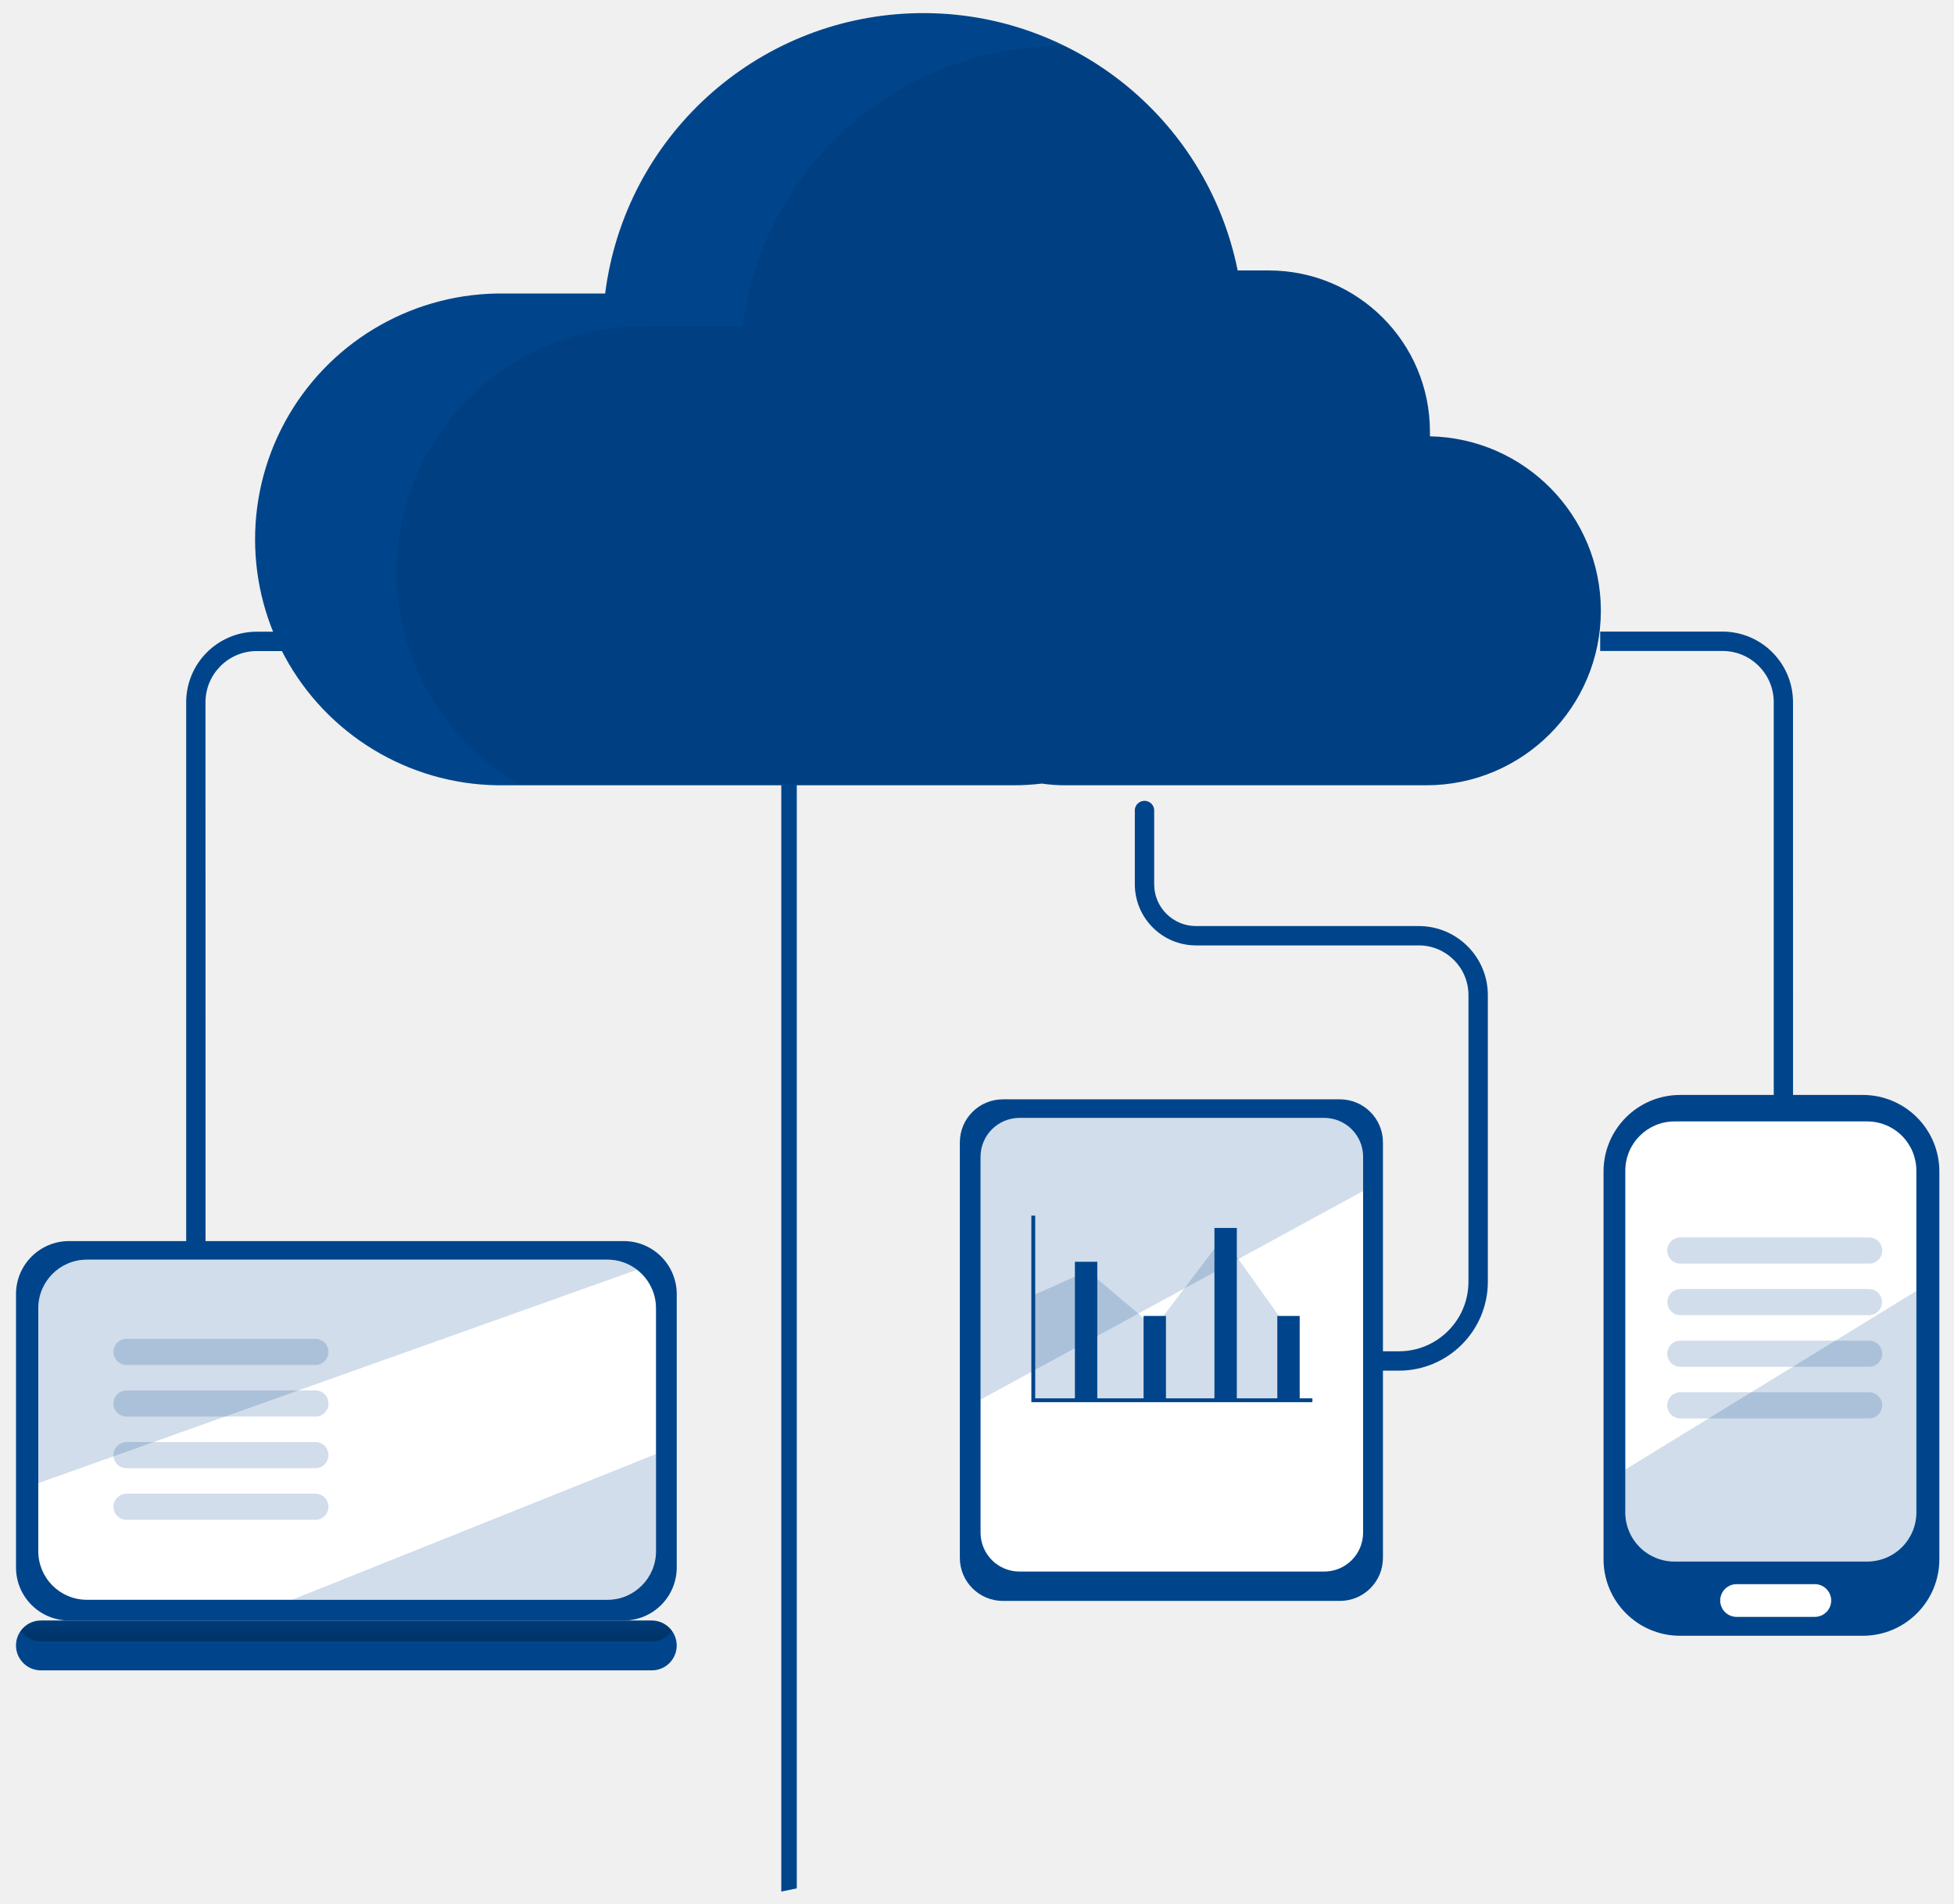
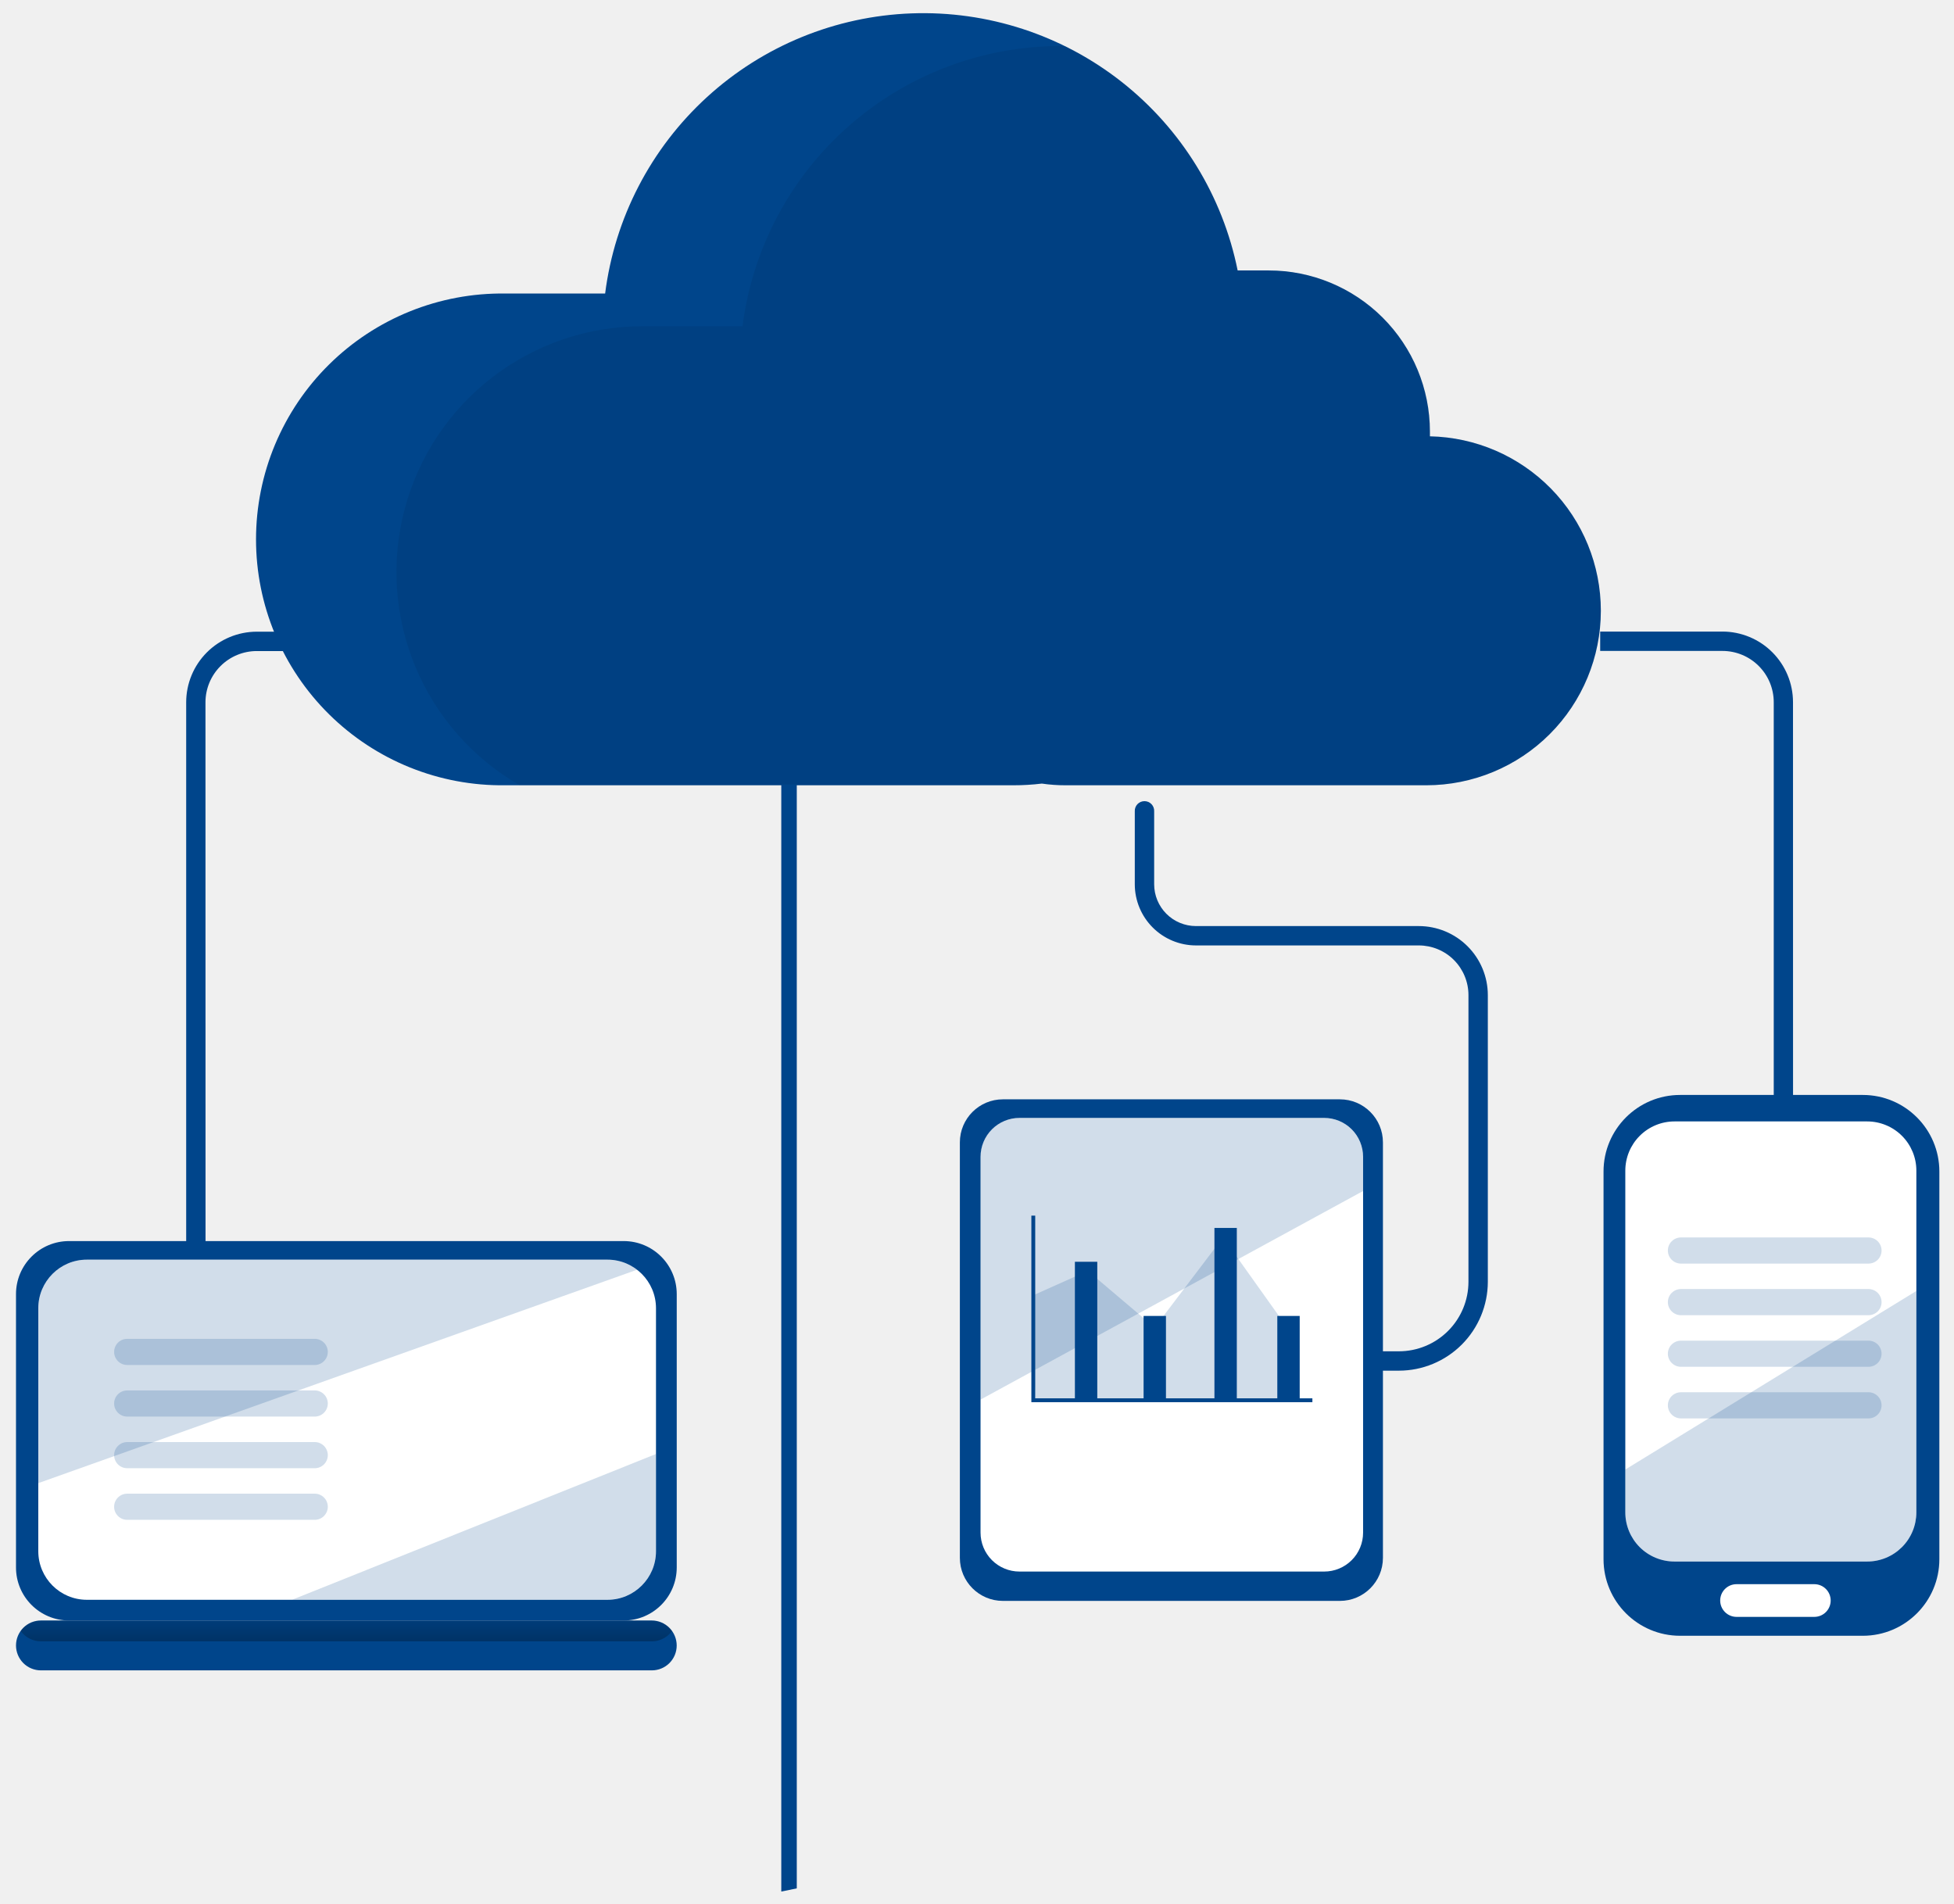
- <svg xmlns="http://www.w3.org/2000/svg" width="117" height="114" fill="none">
-   <path d="M98.205 38.922A10.453 10.453 0 0187.757 49.37H66.148a9.576 9.576 0 01-1.417-.102 14.34 14.34 0 01-1.708.102H32.59a14.724 14.724 0 110-29.444h5.996a19.204 19.204 0 0137.872-1.382h1.86a9.65 9.65 0 019.653 9.647v.286a10.443 10.443 0 0110.235 10.445z" fill="url(#paint0_linear)" />
-   <path d="M95.854 36.572a10.453 10.453 0 01-10.447 10.447H63.8a9.603 9.603 0 01-1.417-.101c-.566.068-1.136.102-1.706.101H30.24a14.724 14.724 0 110-29.444h5.995a19.201 19.201 0 0137.872-1.381h1.862a9.65 9.65 0 019.651 9.644v.288a10.446 10.446 0 0110.235 10.445z" fill="#00458B" />
-   <path d="M95.854 36.572a10.453 10.453 0 01-10.448 10.447H63.8a9.603 9.603 0 01-1.417-.101c-.566.068-1.136.102-1.706.101H31.12a14.723 14.723 0 017.344-27.485h5.997A19.206 19.206 0 0163.517 2.755h.236a19.224 19.224 0 0110.36 13.436h1.861a9.65 9.65 0 019.652 9.645v.288a10.445 10.445 0 0110.228 10.448z" fill="url(#paint1_linear)" />
-   <path d="M12.308 86.975h-1.16V42.047a4.23 4.23 0 014.226-4.224h7.323v1.16h-7.323a3.071 3.071 0 00-3.07 3.071l.004 44.92zm95.057 0h-1.158V42.047a3.07 3.07 0 00-3.07-3.07h-7.323v-1.16h7.323a4.23 4.23 0 014.223 4.223l.005 44.935z" fill="#00458B" />
-   <path d="M111.539 65.562H100.6a4.585 4.585 0 00-4.585 4.585v23.212a4.585 4.585 0 004.585 4.585h10.939a4.584 4.584 0 004.584-4.585V70.147a4.584 4.584 0 00-4.584-4.585z" fill="#00458B" />
-   <path d="M114.746 70.095v20.46a2.942 2.942 0 01-2.943 2.944h-11.539a2.943 2.943 0 01-2.945-2.944v-20.46a2.948 2.948 0 012.945-2.948h11.539a2.944 2.944 0 012.943 2.948zm-6.11 24.76h-4.656a.979.979 0 100 1.958h4.656a.98.98 0 100-1.959z" fill="#fff" />
-   <path d="M37.344 74.311H4.135a3.177 3.177 0 00-3.177 3.177v16.365a3.177 3.177 0 003.177 3.177h33.21a3.177 3.177 0 003.176-3.177V77.488a3.177 3.177 0 00-3.177-3.177z" fill="#00458B" />
-   <path d="M36.371 75.424H5.201a2.908 2.908 0 00-2.908 2.907v14.551A2.908 2.908 0 005.2 95.79h31.171a2.908 2.908 0 002.908-2.908v-14.55a2.908 2.908 0 00-2.908-2.908z" fill="#fff" />
-   <path d="M40.52 98.523a1.489 1.489 0 01-1.494 1.493H2.451a1.493 1.493 0 010-2.986h36.575a1.497 1.497 0 011.493 1.493z" fill="#00458B" />
-   <path d="M40.238 97.654a1.491 1.491 0 01-1.212.624H2.451a1.49 1.49 0 01-1.214-.624 1.47 1.47 0 011.214-.624h36.575a1.484 1.484 0 011.212.624z" fill="url(#paint2_linear)" />
-   <path d="M83.763 82.07H64.828c-.32 0-.803-.259-.803-.578 0-.319.484-.581.803-.581h18.934a4.166 4.166 0 004.165-4.162V59.58a2.974 2.974 0 00-2.972-2.972H71.61a3.666 3.666 0 01-3.66-3.66v-4.361a.582.582 0 111.159 0v4.36a2.504 2.504 0 002.501 2.502h13.346a4.136 4.136 0 014.132 4.131v17.168a5.329 5.329 0 01-5.325 5.322z" fill="#00458B" />
-   <path opacity=".18" d="M111.879 74.094h-11.227a.784.784 0 100 1.566h11.227a.784.784 0 100-1.566zm0 3.089h-11.227a.784.784 0 100 1.567h11.227a.784.784 0 100-1.567zm0 3.09h-11.227a.784.784 0 100 1.566h11.227a.784.784 0 100-1.566zm0 3.09h-11.227a.784.784 0 100 1.566h11.227a.784.784 0 100-1.566zm-93.035-3.198H7.617a.784.784 0 100 1.566h11.227a.784.784 0 100-1.566zm0 3.089H7.617a.784.784 0 100 1.566h11.227a.784.784 0 100-1.566zm0 3.092H7.617a.784.784 0 100 1.566h11.227a.784.784 0 100-1.566zm0 3.09H7.617a.784.784 0 100 1.566h11.227a.784.784 0 100-1.566z" fill="#00458B" />
-   <path opacity=".18" d="M38.143 76.028L2.293 88.805V78.334a2.91 2.91 0 012.91-2.91h31.166a2.884 2.884 0 011.774.604zm1.136 11.032v5.82a2.908 2.908 0 01-2.91 2.905H17.5l21.78-8.725z" fill="#00458B" />
-   <path d="M80.229 65.824H60.05a2.577 2.577 0 00-2.577 2.577V93.28a2.577 2.577 0 002.577 2.577h20.18a2.577 2.577 0 002.577-2.577V68.401a2.577 2.577 0 00-2.577-2.577z" fill="#00458B" />
-   <path d="M81.618 69.266V91.77a2.326 2.326 0 01-2.33 2.329H61.045a2.329 2.329 0 01-2.332-2.33V69.267a2.331 2.331 0 012.332-2.33H79.29a2.33 2.33 0 012.329 2.33z" fill="#fff" />
-   <path opacity=".18" d="M61.825 77.576l3.31-1.481 4.004 3.394 4.09-5.395 4.092 5.745v3.97H61.986l-.16-6.233z" fill="#00458B" />
-   <path d="M71.317 94.529h-1.862a.391.391 0 100 .781h1.862a.392.392 0 100-.781z" fill="url(#paint3_linear)" />
-   <path d="M78.582 83.958H61.755v-11.17h.231v10.939h16.596v.231z" fill="#00458B" />
-   <path d="M65.702 75.551h-1.34v8.258h1.34v-8.258zm8.355-2.026h-1.34v10.287h1.34V73.525zm-4.243 5.269h-1.34v5.015h1.34v-5.015zm8.008 0h-1.34v5.015h1.34v-5.015z" fill="#00458B" />
-   <path opacity=".18" d="M81.618 69.266v2.048L58.705 83.807V69.266a2.331 2.331 0 012.331-2.33h18.245a2.328 2.328 0 012.337 2.33zm33.128 9.191v12.099a2.941 2.941 0 01-2.943 2.943h-11.539a2.943 2.943 0 01-2.945-2.944V87.99l17.42-10.688.007 1.155z" fill="#00458B" />
-   <path d="M47.71 113.069l-.929.191V46.972h.928v66.097z" fill="#00458B" />
+ <svg xmlns="http://www.w3.org/2000/svg" width="117" height="114" viewBox="0 0 117 114" fill="none">
+   <path d="M98.205 38.922C98.203 41.692 97.102 44.349 95.143 46.308C93.184 48.267 90.527 49.368 87.757 49.37H66.148C65.674 49.371 65.2 49.337 64.731 49.268C64.164 49.336 63.594 49.37 63.023 49.37H32.59C30.64 49.394 28.706 49.032 26.898 48.303C25.09 47.574 23.445 46.494 22.058 45.124C20.671 43.755 19.57 42.123 18.819 40.325C18.067 38.526 17.68 36.597 17.68 34.648C17.68 32.698 18.067 30.769 18.819 28.97C19.57 27.172 20.671 25.541 22.058 24.171C23.445 22.802 25.09 21.721 26.898 20.992C28.706 20.264 30.64 19.901 32.59 19.926H38.585C39.16 15.41 41.321 11.246 44.682 8.176C48.043 5.106 52.385 3.33 56.934 3.164C61.483 2.998 65.943 4.453 69.519 7.27C73.094 10.087 75.553 14.082 76.457 18.544H78.318C79.585 18.544 80.84 18.793 82.011 19.277C83.181 19.762 84.245 20.473 85.142 21.368C86.038 22.264 86.749 23.328 87.234 24.498C87.719 25.669 87.969 26.924 87.969 28.191C87.969 28.288 87.969 28.384 87.969 28.477C90.703 28.531 93.307 29.655 95.221 31.609C97.134 33.562 98.206 36.187 98.205 38.922Z" fill="url(#paint0_linear)" />
+   <path d="M95.854 36.572C95.853 39.342 94.752 41.999 92.793 43.958C90.834 45.917 88.177 47.018 85.407 47.019H63.8C63.326 47.02 62.852 46.986 62.383 46.918C61.817 46.986 61.248 47.02 60.678 47.019H30.239C28.29 47.044 26.356 46.681 24.548 45.953C22.74 45.224 21.095 44.143 19.708 42.774C18.321 41.404 17.22 39.773 16.468 37.975C15.717 36.176 15.33 34.246 15.33 32.297C15.33 30.348 15.717 28.418 16.468 26.62C17.22 24.822 18.321 23.19 19.708 21.821C21.095 20.451 22.74 19.371 24.548 18.642C26.356 17.913 28.29 17.551 30.239 17.575H36.234C36.807 13.058 38.967 8.89 42.328 5.818C45.689 2.745 50.032 0.967 54.583 0.801C59.134 0.635 63.596 2.092 67.172 4.911C70.748 7.731 73.206 11.729 74.106 16.194H75.968C78.526 16.193 80.981 17.209 82.79 19.017C84.6 20.826 85.618 23.279 85.619 25.838C85.619 25.937 85.619 26.034 85.619 26.126C88.353 26.181 90.956 27.306 92.87 29.259C94.783 31.212 95.855 33.837 95.854 36.572Z" fill="#00458B" />
+   <path d="M95.854 36.572C95.853 39.342 94.752 41.999 92.793 43.958C90.834 45.917 88.177 47.018 85.406 47.019H63.8C63.326 47.02 62.852 46.986 62.383 46.918C61.817 46.986 61.247 47.02 60.677 47.019H31.12C28.309 45.402 26.11 42.902 24.865 39.907C23.62 36.912 23.4 33.59 24.237 30.456C25.074 27.323 26.922 24.553 29.495 22.578C32.068 20.603 35.221 19.533 38.464 19.534H44.461C45.052 14.897 47.313 10.636 50.821 7.547C54.329 4.458 58.843 2.755 63.517 2.755H63.753C66.392 4.053 68.699 5.939 70.495 8.269C72.291 10.598 73.529 13.308 74.113 16.191H75.974C78.533 16.191 80.987 17.206 82.797 19.015C84.607 20.823 85.625 23.277 85.626 25.836C85.626 25.935 85.626 26.032 85.626 26.124C88.359 26.181 90.961 27.307 92.873 29.26C94.785 31.213 95.855 33.838 95.854 36.572Z" fill="url(#paint1_linear)" />
+   <path d="M12.308 86.975H11.148V42.047C11.15 40.927 11.596 39.853 12.388 39.062C13.181 38.27 14.254 37.825 15.374 37.823H22.697V38.983H15.374C14.56 38.983 13.779 39.307 13.203 39.883C12.627 40.459 12.303 41.24 12.303 42.054L12.308 86.975Z" fill="#00458B" />
+   <path d="M107.365 86.975H106.207V42.047C106.207 41.233 105.884 40.452 105.308 39.876C104.732 39.3 103.951 38.976 103.137 38.976H95.814V37.816H103.137C104.256 37.818 105.33 38.263 106.122 39.055C106.913 39.847 107.359 40.92 107.36 42.04L107.365 86.975Z" fill="#00458B" />
+   <path d="M111.539 65.562H100.6C98.067 65.562 96.015 67.615 96.015 70.147V93.359C96.015 95.891 98.067 97.944 100.6 97.944H111.539C114.071 97.944 116.123 95.891 116.123 93.359V70.147C116.123 67.615 114.071 65.562 111.539 65.562Z" fill="#00458B" />
+   <path d="M114.746 70.095V90.555C114.746 90.942 114.67 91.325 114.522 91.682C114.374 92.039 114.158 92.363 113.884 92.637C113.611 92.91 113.287 93.127 112.929 93.275C112.572 93.423 112.19 93.499 111.803 93.499H100.264C99.877 93.499 99.495 93.423 99.137 93.275C98.78 93.128 98.455 92.911 98.181 92.638C97.908 92.364 97.691 92.04 97.543 91.682C97.395 91.325 97.319 90.942 97.319 90.555V70.095C97.319 69.313 97.629 68.564 98.181 68.011C98.734 67.458 99.483 67.147 100.264 67.147H111.803C112.19 67.147 112.573 67.224 112.93 67.372C113.287 67.52 113.612 67.738 113.885 68.011C114.159 68.285 114.375 68.61 114.523 68.967C114.671 69.325 114.747 69.708 114.746 70.095Z" fill="white" />
+   <path d="M108.636 94.855H103.98C103.438 94.855 103 95.293 103 95.834C103 96.374 103.438 96.813 103.98 96.813H108.636C109.177 96.813 109.616 96.374 109.616 95.834C109.616 95.293 109.177 94.855 108.636 94.855Z" fill="white" />
+   <path d="M37.344 74.311H4.135C2.381 74.311 0.958 75.734 0.958 77.488V93.853C0.958 95.608 2.381 97.03 4.135 97.03H37.344C39.099 97.03 40.521 95.608 40.521 93.853V77.488C40.521 75.734 39.099 74.311 37.344 74.311Z" fill="#00458B" />
+   <path d="M36.371 75.424H5.2C3.595 75.424 2.293 76.726 2.293 78.332V92.882C2.293 94.488 3.595 95.79 5.2 95.79H36.371C37.977 95.79 39.279 94.488 39.279 92.882V78.332C39.279 76.726 37.977 75.424 36.371 75.424Z" fill="white" />
+   <path d="M40.519 98.523C40.52 98.719 40.481 98.914 40.407 99.095C40.332 99.276 40.222 99.441 40.083 99.58C39.944 99.719 39.78 99.829 39.598 99.903C39.417 99.978 39.222 100.016 39.026 100.016H2.451C2.055 100.016 1.675 99.859 1.395 99.579C1.116 99.299 0.958 98.919 0.958 98.523C0.958 98.127 1.116 97.747 1.395 97.467C1.675 97.187 2.055 97.03 2.451 97.03H39.026C39.422 97.031 39.801 97.189 40.08 97.469C40.36 97.748 40.518 98.127 40.519 98.523Z" fill="#00458B" />
+   <path d="M40.238 97.654C40.193 97.72 40.141 97.781 40.084 97.838C39.946 97.977 39.781 98.088 39.599 98.163C39.418 98.239 39.223 98.277 39.026 98.277H2.451C2.214 98.278 1.98 98.221 1.769 98.113C1.557 98.004 1.375 97.847 1.237 97.654C1.374 97.459 1.556 97.301 1.767 97.192C1.979 97.084 2.213 97.028 2.451 97.03H39.026C39.263 97.03 39.497 97.086 39.708 97.194C39.919 97.303 40.101 97.46 40.238 97.654Z" fill="url(#paint2_linear)" />
+   <path d="M83.763 82.071H64.828C64.509 82.071 64.025 81.811 64.025 81.492C64.025 81.173 64.509 80.911 64.828 80.911H83.763C84.866 80.91 85.925 80.472 86.706 79.691C87.487 78.911 87.926 77.853 87.927 76.749V59.581C87.926 58.793 87.613 58.038 87.056 57.48C86.499 56.923 85.743 56.61 84.955 56.609H71.609C70.639 56.608 69.708 56.222 69.022 55.536C68.335 54.849 67.949 53.919 67.948 52.948V48.588C67.943 48.508 67.954 48.429 67.981 48.354C68.008 48.279 68.05 48.211 68.104 48.153C68.159 48.095 68.224 48.049 68.297 48.017C68.37 47.986 68.449 47.97 68.528 47.97C68.608 47.97 68.686 47.986 68.759 48.017C68.832 48.049 68.897 48.095 68.952 48.153C69.006 48.211 69.048 48.279 69.075 48.354C69.102 48.429 69.113 48.508 69.108 48.588V52.948C69.109 53.611 69.372 54.247 69.841 54.716C70.31 55.185 70.946 55.449 71.609 55.45H84.955C86.051 55.451 87.101 55.887 87.875 56.661C88.65 57.436 89.085 58.486 89.087 59.581V76.749C89.085 78.16 88.523 79.513 87.525 80.511C86.527 81.508 85.174 82.07 83.763 82.071Z" fill="#00458B" />
+   <path opacity="0.18" d="M111.879 74.094H100.652C100.219 74.094 99.867 74.444 99.867 74.877C99.867 75.309 100.219 75.66 100.652 75.66H111.879C112.312 75.66 112.663 75.309 112.663 74.877C112.663 74.444 112.312 74.094 111.879 74.094Z" fill="#00458B" />
+   <path opacity="0.18" d="M111.879 77.183H100.652C100.219 77.183 99.867 77.534 99.867 77.967C99.867 78.399 100.219 78.75 100.652 78.75H111.879C112.312 78.75 112.663 78.399 112.663 77.967C112.663 77.534 112.312 77.183 111.879 77.183Z" fill="#00458B" />
+   <path opacity="0.18" d="M111.879 80.273H100.652C100.219 80.273 99.867 80.624 99.867 81.056C99.867 81.489 100.219 81.839 100.652 81.839H111.879C112.312 81.839 112.663 81.489 112.663 81.056C112.663 80.624 112.312 80.273 111.879 80.273Z" fill="#00458B" />
+   <path opacity="0.18" d="M111.879 83.363H100.652C100.219 83.363 99.867 83.713 99.867 84.146C99.867 84.578 100.219 84.929 100.652 84.929H111.879C112.312 84.929 112.663 84.578 112.663 84.146C112.663 83.713 112.312 83.363 111.879 83.363Z" fill="#00458B" />
+   <path opacity="0.18" d="M18.844 80.165H7.617C7.184 80.165 6.833 80.515 6.833 80.948C6.833 81.38 7.184 81.731 7.617 81.731H18.844C19.277 81.731 19.628 81.38 19.628 80.948C19.628 80.515 19.277 80.165 18.844 80.165Z" fill="#00458B" />
+   <path opacity="0.18" d="M18.844 83.254H7.617C7.184 83.254 6.833 83.605 6.833 84.037C6.833 84.47 7.184 84.82 7.617 84.82H18.844C19.277 84.82 19.628 84.47 19.628 84.037C19.628 83.605 19.277 83.254 18.844 83.254Z" fill="#00458B" />
+   <path opacity="0.18" d="M18.844 86.346H7.617C7.184 86.346 6.833 86.697 6.833 87.129C6.833 87.562 7.184 87.912 7.617 87.912H18.844C19.277 87.912 19.628 87.562 19.628 87.129C19.628 86.697 19.277 86.346 18.844 86.346Z" fill="#00458B" />
+   <path opacity="0.18" d="M18.844 89.436H7.617C7.184 89.436 6.833 89.786 6.833 90.219C6.833 90.651 7.184 91.002 7.617 91.002H18.844C19.277 91.002 19.628 90.651 19.628 90.219C19.628 89.786 19.277 89.436 18.844 89.436Z" fill="#00458B" />
+   <path opacity="0.18" d="M38.143 76.028L2.293 88.805V78.334C2.293 77.562 2.599 76.822 3.145 76.276C3.691 75.73 4.431 75.424 5.203 75.424H36.369C37.011 75.422 37.635 75.635 38.143 76.028Z" fill="#00458B" />
+   <path opacity="0.18" d="M39.279 87.06V92.88C39.279 93.262 39.203 93.64 39.057 93.992C38.91 94.345 38.696 94.665 38.426 94.935C38.155 95.205 37.835 95.419 37.482 95.565C37.129 95.711 36.751 95.786 36.369 95.785H17.5L39.279 87.06Z" fill="#00458B" />
+   <path d="M80.229 65.824H60.051C58.628 65.824 57.474 66.978 57.474 68.401V93.279C57.474 94.702 58.628 95.856 60.051 95.856H80.229C81.652 95.856 82.806 94.702 82.806 93.279V68.401C82.806 66.978 81.652 65.824 80.229 65.824Z" fill="#00458B" />
+   <path d="M81.618 69.266V91.77C81.618 92.076 81.558 92.379 81.441 92.661C81.324 92.944 81.153 93.201 80.936 93.417C80.72 93.633 80.463 93.805 80.18 93.922C79.898 94.039 79.595 94.099 79.289 94.099H61.044C60.737 94.099 60.434 94.039 60.152 93.922C59.869 93.805 59.612 93.634 59.395 93.417C59.179 93.201 59.007 92.944 58.89 92.662C58.773 92.379 58.712 92.076 58.712 91.77V69.266C58.713 68.648 58.959 68.055 59.396 67.619C59.833 67.182 60.426 66.937 61.044 66.937H79.289C79.594 66.937 79.897 66.997 80.18 67.114C80.463 67.231 80.719 67.403 80.936 67.619C81.152 67.835 81.323 68.092 81.44 68.374C81.557 68.657 81.618 68.96 81.618 69.266Z" fill="white" />
+   <path opacity="0.18" d="M61.825 77.576L65.135 76.094L69.139 79.489L73.23 74.094L77.321 79.838V83.809H61.986L61.825 77.576Z" fill="#00458B" />
+   <path d="M71.317 94.529H69.455C69.239 94.529 69.063 94.704 69.063 94.919C69.063 95.135 69.239 95.31 69.455 95.31H71.317C71.533 95.31 71.709 95.135 71.709 94.919C71.709 94.704 71.533 94.529 71.317 94.529Z" fill="url(#paint3_linear)" />
+   <path d="M78.582 83.958H61.755V72.788H61.986V83.727H78.582V83.958Z" fill="#00458B" />
+   <path d="M65.702 75.551H64.362V83.809H65.702V75.551Z" fill="#00458B" />
+   <path d="M74.057 73.525H72.717V83.812H74.057V73.525Z" fill="#00458B" />
+   <path d="M69.814 78.794H68.475V83.809H69.814V78.794Z" fill="#00458B" />
+   <path d="M77.822 78.794H76.482V83.809H77.822V78.794Z" fill="#00458B" />
+   <path opacity="0.18" d="M81.618 69.266V71.314L58.705 83.807V69.266C58.706 68.648 58.952 68.055 59.389 67.619C59.826 67.182 60.419 66.937 61.036 66.937H79.281C79.588 66.936 79.892 66.995 80.175 67.112C80.458 67.228 80.716 67.4 80.933 67.616C81.15 67.833 81.322 68.09 81.44 68.373C81.557 68.656 81.618 68.959 81.618 69.266Z" fill="#00458B" />
+   <path opacity="0.18" d="M114.746 78.457V90.555C114.746 90.942 114.67 91.325 114.522 91.682C114.374 92.039 114.158 92.363 113.884 92.637C113.611 92.91 113.287 93.127 112.929 93.275C112.572 93.423 112.19 93.499 111.803 93.499H100.264C99.877 93.499 99.495 93.423 99.137 93.275C98.78 93.128 98.455 92.911 98.181 92.638C97.908 92.364 97.691 92.04 97.543 91.682C97.395 91.325 97.319 90.942 97.319 90.555V87.99L114.739 77.302L114.746 78.457Z" fill="#00458B" />
+   <path d="M47.709 113.069L46.781 113.26V46.972H47.709V113.069Z" fill="#00458B" />
  <defs>
    <linearGradient id="paint0_linear" x1="9820.75" y1="5025.41" x2="37208" y2="5025.41" gradientUnits="userSpaceOnUse">
      <stop stop-opacity="0" />
-       <stop offset=".99" />
+       <stop offset="0.99" />
    </linearGradient>
    <linearGradient id="paint1_linear" x1="20835.8" y1="-2039.14" x2="21528" y2="18454.6" gradientUnits="userSpaceOnUse">
      <stop stop-opacity="0" />
-       <stop offset=".99" />
+       <stop offset="0.99" />
    </linearGradient>
    <linearGradient id="paint2_linear" x1="20.739" y1="95.941" x2="20.739" y2="104.646" gradientUnits="userSpaceOnUse">
      <stop stop-opacity="0" />
-       <stop offset=".41" stop-opacity=".41" />
-       <stop offset=".99" />
+       <stop offset="0.41" stop-opacity="0.41" />
+       <stop offset="0.99" />
    </linearGradient>
    <linearGradient id="paint3_linear" x1="890.885" y1="401.518" x2="891.142" y2="417.558" gradientUnits="userSpaceOnUse">
      <stop stop-opacity="0" />
-       <stop offset=".41" stop-opacity=".41" />
-       <stop offset=".99" />
+       <stop offset="0.41" stop-opacity="0.41" />
+       <stop offset="0.99" />
    </linearGradient>
  </defs>
</svg>
